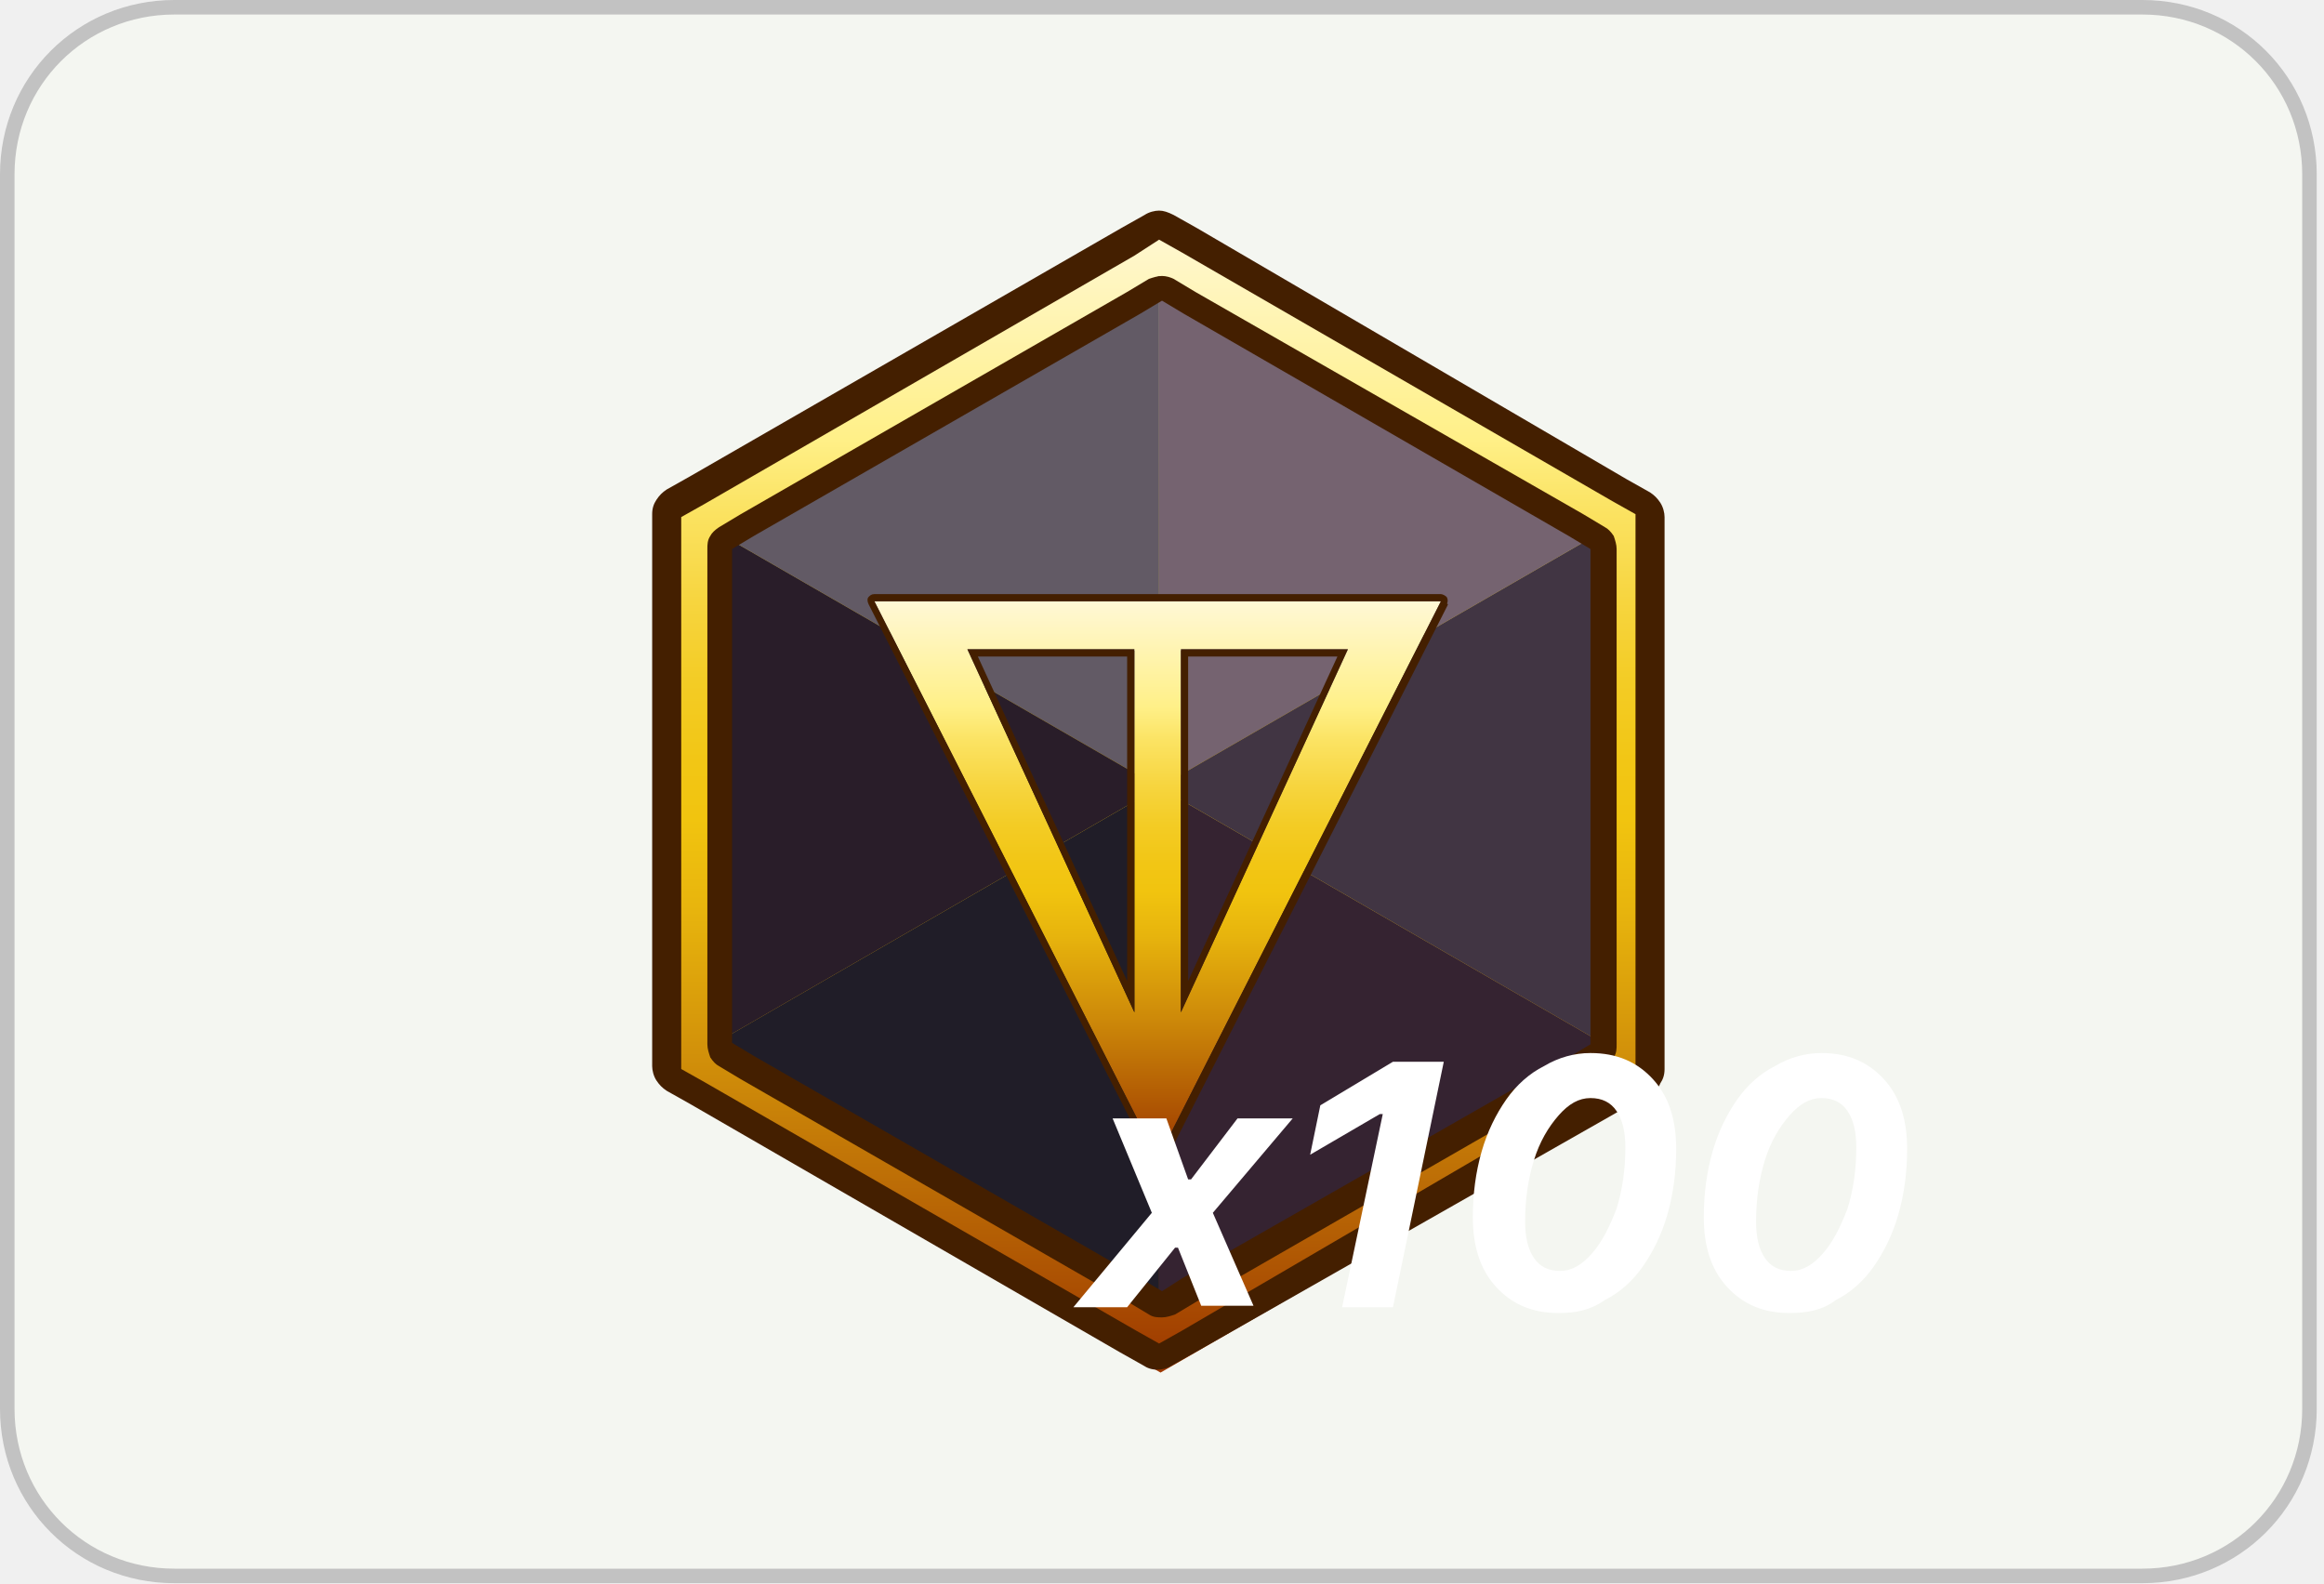
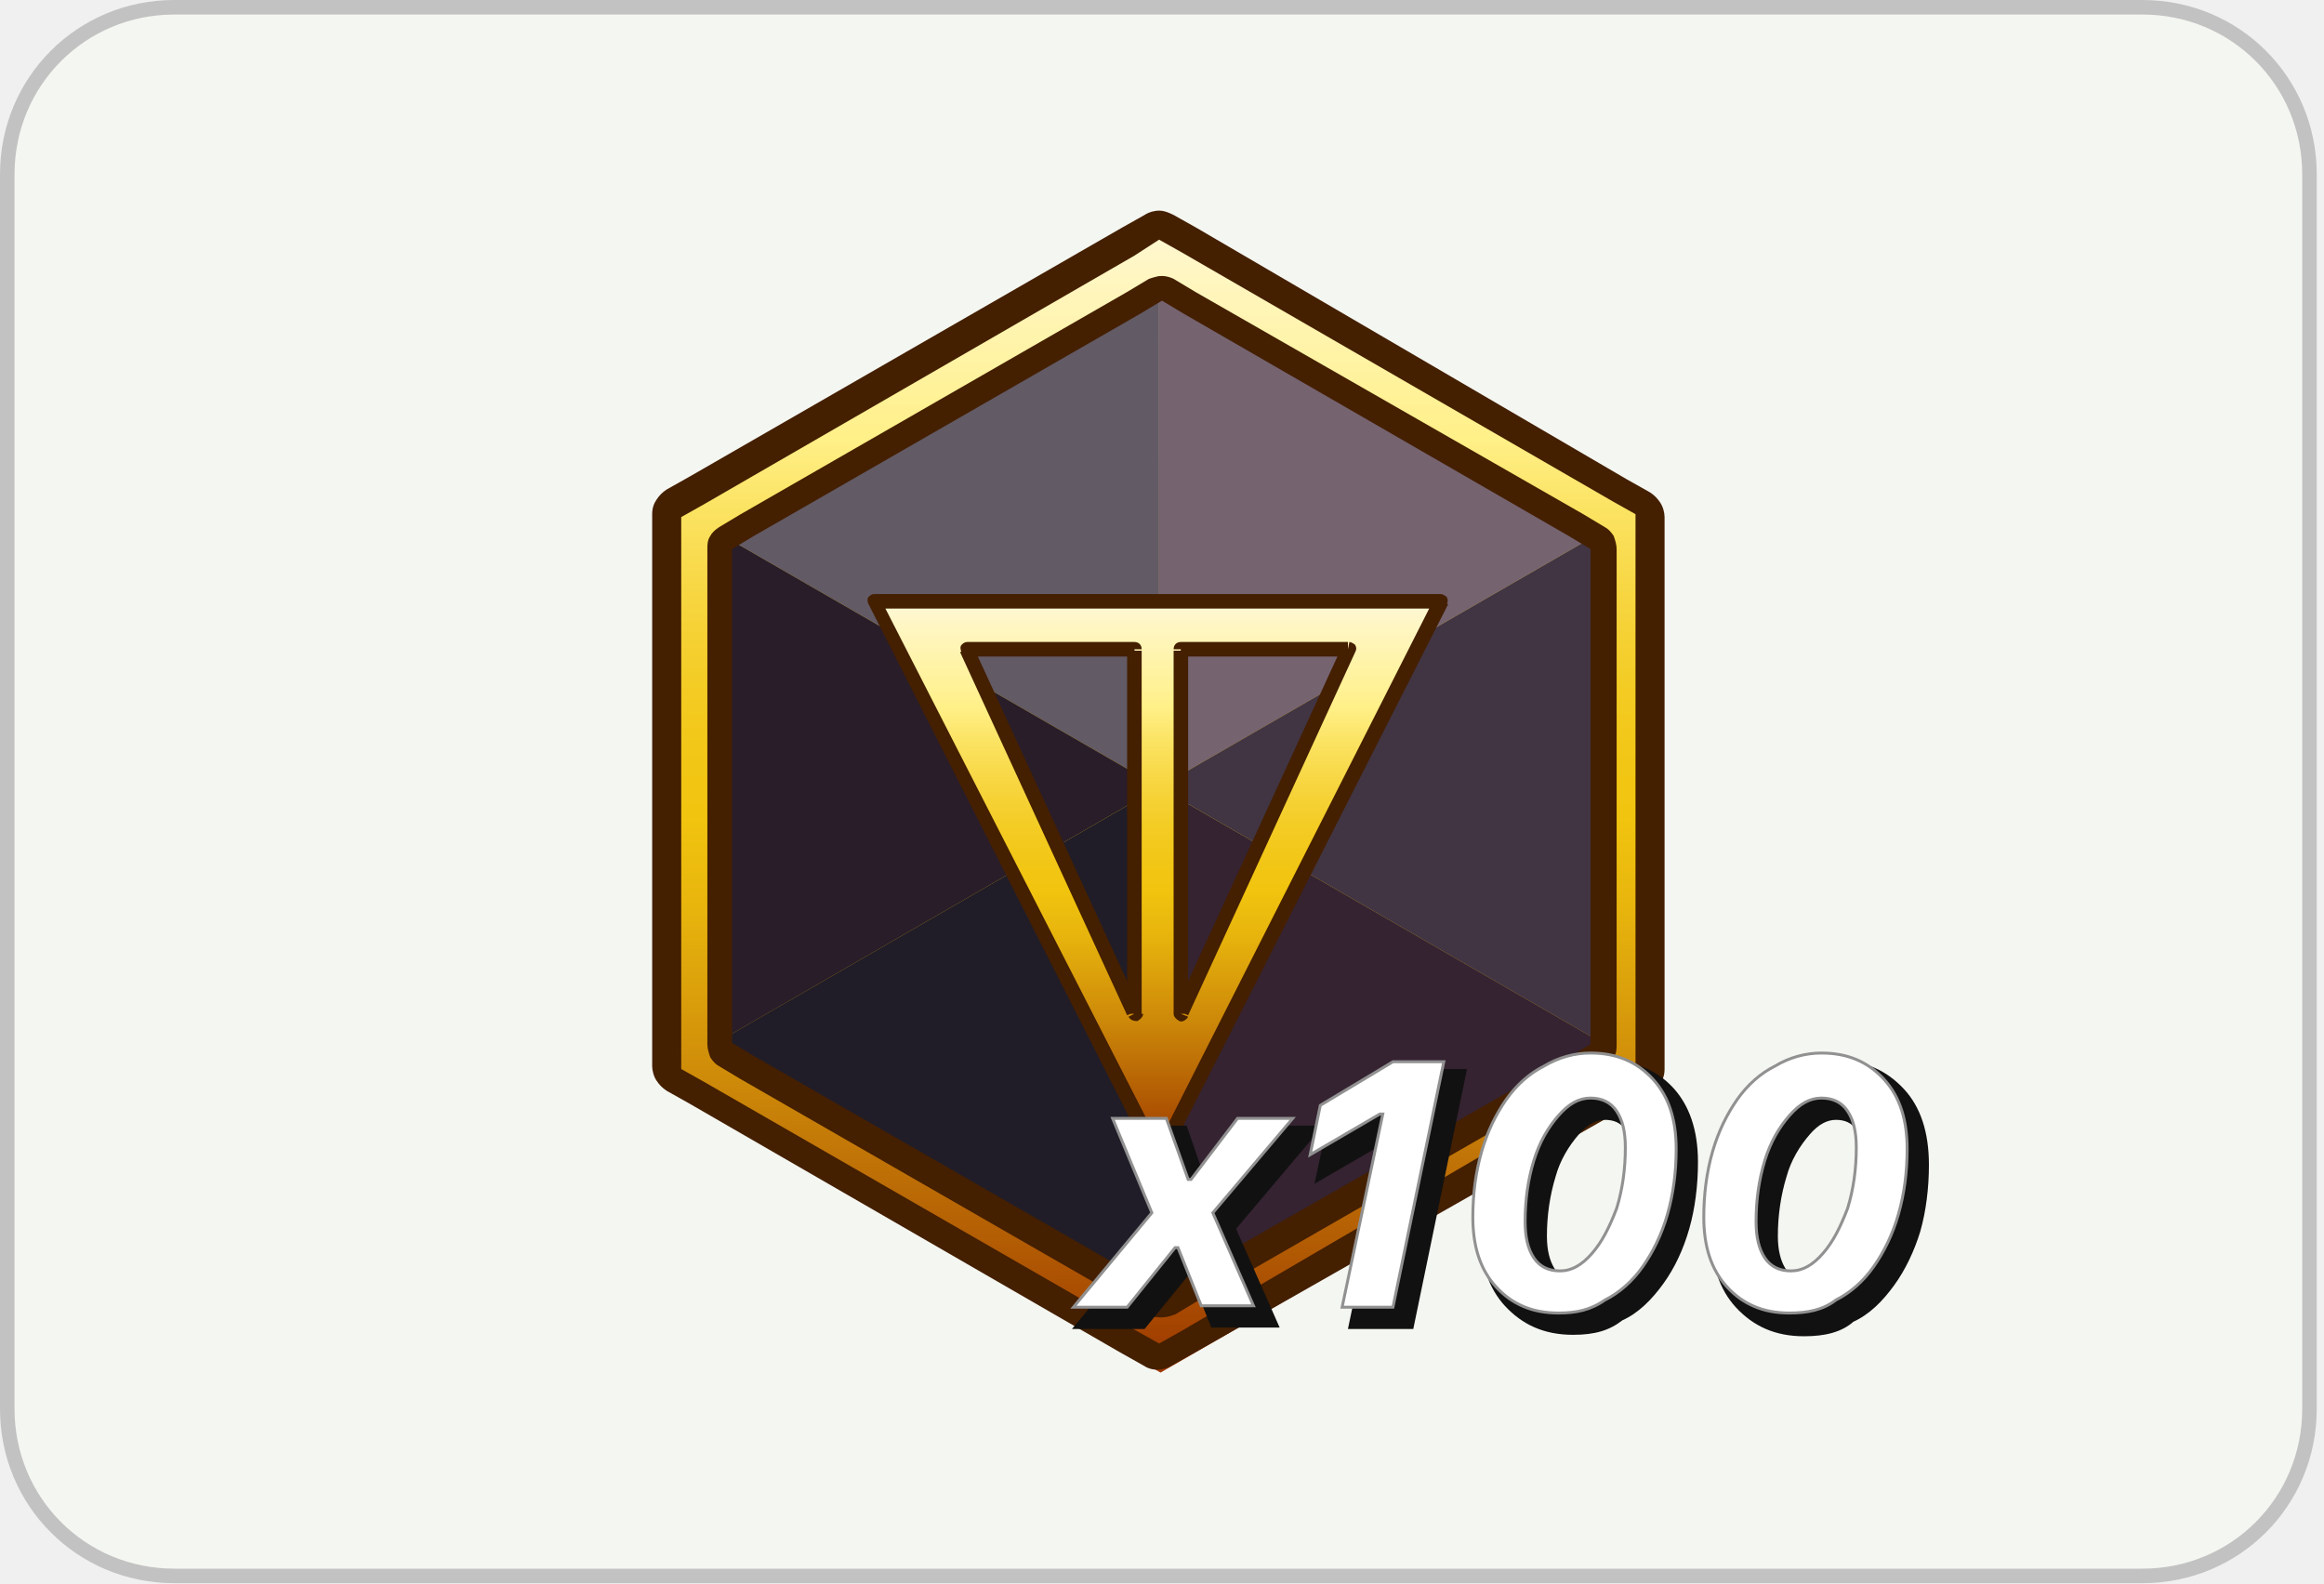
<svg xmlns="http://www.w3.org/2000/svg" version="1.1" id="Слой_1" x="0px" y="0px" viewBox="0 0 160 109" style="enable-background:new 0 0 160 109;" xml:space="preserve">
  <style type="text/css">
	.st0{fill:#F4F6F1;}
	.st1{fill:none;stroke:#C2C2C2;}
	.st2{fill:url(#SVGID_1_);}
	.st3{fill:#625A65;}
	.st4{fill:#291D29;}
	.st5{fill:#201D28;}
	.st6{fill:#756370;}
	.st7{fill:#352331;}
	.st8{fill:#413543;}
	.st9{fill:#441F00;}
- 	.st10{fill-rule:evenodd;clip-rule:evenodd;fill:url(#SVGID_00000069374747330024055150000018080075009269376177_);}
- 	.st11{fill:#FFFFFF;filter:url(#Adobe_OpacityMaskFilter);}
- 	.st12{fill-rule:evenodd;clip-rule:evenodd;}
- 	.st13{mask:url(#path-11-outside-1_546_5019_00000050628245911385974480000012217529877654620822_);fill:#441F00;}
- 	.st14{fill:#FFFFFF;}
+ 	.st10{fill-rule:evenodd;clip-rule:evenodd;fill:url(#SVGID_00000074429204812684843390000000839852799492753850_);}
+ 	.st11{fill:#111111;}
+ 	.st12{fill:#FFFFFF;stroke:#919191;stroke-width:0.2;stroke-miterlimit:10;}
</style>
  <path class="st0" d="M12,0.5h135.5c6.4,0,11.5,5.1,11.5,11.5v85c0,6.4-5.1,11.5-11.5,11.5H12c-6.4,0-11.5-5.1-11.5-11.5V12  C0.5,5.6,5.6,0.5,12,0.5z" />
  <path class="st1" d="M12,0.5h135.5c6.4,0,11.5,5.1,11.5,11.5v85c0,6.4-5.1,11.5-11.5,11.5H12c-6.4,0-11.5-5.1-11.5-11.5V12  C0.5,5.6,5.6,0.5,12,0.5z" />
-   <linearGradient id="SVGID_1_" gradientUnits="userSpaceOnUse" x1="79.85" y1="14.776" x2="79.85" y2="94.136" gradientTransform="matrix(1 0 0 -1 0 109.276)">
+   <linearGradient id="SVGID_1_" gradientUnits="userSpaceOnUse" x1="79.85" y1="580.5" x2="79.85" y2="501.1" gradientTransform="matrix(1 0 0 1 0 -486)">
    <stop offset="0" style="stop-color:#9C3600" />
    <stop offset="4.000000e-02" style="stop-color:#A44401" />
    <stop offset="0.25" style="stop-color:#CD8909" />
    <stop offset="0.4" style="stop-color:#E7B40D" />
    <stop offset="0.48" style="stop-color:#F1C40F" />
    <stop offset="0.53" style="stop-color:#F2C615" />
    <stop offset="0.6" style="stop-color:#F3CC25" />
    <stop offset="0.67" style="stop-color:#F7D53F" />
    <stop offset="0.75" style="stop-color:#FBE363" />
    <stop offset="0.81" style="stop-color:#FFF088" />
    <stop offset="1" style="stop-color:#FFF8D6" />
  </linearGradient>
  <path class="st2" d="M79.9,15.1L114.2,35v39.7L79.9,94.5L45.5,74.7V35L79.9,15.1z" />
-   <path class="st3" d="M79.8,19l0,35.2L49.3,36.6L79.8,19z" />
+   <path class="st3" d="M79.8,19v35.2L49.3,36.6L79.8,19z" />
  <path class="st4" d="M79.8,54.2L49.3,71.8V36.6L79.8,54.2z" />
-   <path class="st5" d="M79.8,54.2l0,35.2L49.3,71.8L79.8,54.2z" />
+   <path class="st5" d="M79.8,54.2v35.2L49.3,71.8L79.8,54.2z" />
  <path class="st6" d="M79.8,19l30.5,17.6L79.8,54.2V19z" />
  <path class="st7" d="M79.8,54.2l30.5,17.6L79.8,89.4V54.2z" />
  <path class="st8" d="M79.8,54.2l30.5-17.6v35.2L79.8,54.2z" />
-   <path class="st9" d="M79.8,16.5l1.6,0.9L111,34.5l1.6,0.9v38l-1.6,0.9L81.4,91.6l-1.6,0.9l-1.6-0.9L48.5,74.5l-1.6-0.9v-38l1.6-0.9  l29.6-17.1L79.8,16.5z M79.8,14.5c-0.3,0-0.7,0.1-1,0.3l-1.6,0.9L47.5,32.8l-1.6,0.9c-0.3,0.2-0.5,0.4-0.7,0.7  c-0.2,0.3-0.3,0.6-0.3,1v38c0,0.3,0.1,0.7,0.3,1c0.2,0.3,0.4,0.5,0.7,0.7l1.6,0.9l29.6,17.1l1.6,0.9c0.3,0.2,0.6,0.3,1,0.3  c0.3,0,0.7-0.1,1-0.3l1.6-0.9L112,76.2l1.6-0.9c0.3-0.2,0.6-0.4,0.7-0.7c0.2-0.3,0.3-0.6,0.3-1v-38c0-0.3-0.1-0.7-0.3-1  c-0.2-0.3-0.4-0.5-0.7-0.7l-1.6-0.9L82.4,15.7l-1.6-0.9C80.4,14.6,80.1,14.5,79.8,14.5L79.8,14.5z" />
-   <path class="st9" d="M80,20.7l1.5,0.9L108,36.9l1.5,0.9v34.1l-1.5,0.9L81.4,88L80,88.9L78.5,88L51.9,72.7l-1.5-0.9V37.8l1.5-0.9  l26.6-15.3L80,20.7z M80,19c-0.3,0-0.6,0.1-0.9,0.2l-1.5,0.9L51,35.4l-1.5,0.9c-0.3,0.2-0.5,0.4-0.6,0.6c-0.2,0.3-0.2,0.6-0.2,0.9  v34.1c0,0.3,0.1,0.6,0.2,0.9c0.2,0.3,0.4,0.5,0.6,0.6l1.5,0.9l26.6,15.3l1.5,0.9c0.3,0.2,0.6,0.2,0.9,0.2c0.3,0,0.6-0.1,0.9-0.2  l1.5-0.9l26.6-15.3l1.5-0.9c0.3-0.2,0.5-0.4,0.6-0.6c0.2-0.3,0.2-0.6,0.2-0.9V37.8c0-0.3-0.1-0.6-0.2-0.9c-0.2-0.3-0.4-0.5-0.6-0.6  l-1.5-0.9L82.3,20.1l-1.5-0.9C80.6,19.1,80.3,19,80,19L80,19z" />
-   <linearGradient id="SVGID_00000085249047951164950540000005672043242234695575_" gradientUnits="userSpaceOnUse" x1="79.722" y1="29.496" x2="79.722" y2="67.896" gradientTransform="matrix(1 0 0 -1 0 109.276)">
+   <path class="st9" d="M79.8,16.5l1.6,0.9L111,34.5l1.6,0.9v38l-1.6,0.9L81.4,91.6l-1.6,0.9l-1.6-0.9L48.5,74.5l-1.6-0.9v-38l1.6-0.9  l29.6-17.1L79.8,16.5z M79.8,14.5c-0.3,0-0.7,0.1-1,0.3l-1.6,0.9L47.5,32.8l-1.6,0.9c-0.3,0.2-0.5,0.4-0.7,0.7s-0.3,0.6-0.3,1v38  c0,0.3,0.1,0.7,0.3,1s0.4,0.5,0.7,0.7l1.6,0.9l29.6,17.1l1.6,0.9c0.3,0.2,0.6,0.3,1,0.3c0.3,0,0.7-0.1,1-0.3l1.6-0.9L112,76.2  l1.6-0.9c0.3-0.2,0.6-0.4,0.7-0.7c0.2-0.3,0.3-0.6,0.3-1v-38c0-0.3-0.1-0.7-0.3-1c-0.2-0.3-0.4-0.5-0.7-0.7L112,33L82.4,15.7  l-1.6-0.9C80.4,14.6,80.1,14.5,79.8,14.5L79.8,14.5z" />
+   <path class="st9" d="M80,20.7l1.5,0.9L108,36.9l1.5,0.9v34.1l-1.5,0.9L81.4,88L80,88.9L78.5,88L51.9,72.7l-1.5-0.9v-34l1.5-0.9  l26.6-15.3L80,20.7z M80,19c-0.3,0-0.6,0.1-0.9,0.2l-1.5,0.9L51,35.4l-1.5,0.9c-0.3,0.2-0.5,0.4-0.6,0.6c-0.2,0.3-0.2,0.6-0.2,0.9  v34.1c0,0.3,0.1,0.6,0.2,0.9c0.2,0.3,0.4,0.5,0.6,0.6l1.5,0.9l26.6,15.3l1.5,0.9c0.3,0.2,0.6,0.2,0.9,0.2s0.6-0.1,0.9-0.2l1.5-0.9  L109,74.3l1.5-0.9c0.3-0.2,0.5-0.4,0.6-0.6c0.2-0.3,0.2-0.6,0.2-0.9V37.8c0-0.3-0.1-0.6-0.2-0.9c-0.2-0.3-0.4-0.5-0.6-0.6l-1.5-0.9  L82.3,20.1l-1.5-0.9C80.6,19.1,80.3,19,80,19L80,19z" />
+   <linearGradient id="SVGID_00000005971443981702356440000017635371338696599721_" gradientUnits="userSpaceOnUse" x1="79.7" y1="565.8" x2="79.7" y2="527.4" gradientTransform="matrix(1 0 0 1 0 -486)">
    <stop offset="0" style="stop-color:#9C3600" />
    <stop offset="4.000000e-02" style="stop-color:#A44401" />
    <stop offset="0.25" style="stop-color:#CD8909" />
    <stop offset="0.4" style="stop-color:#E7B40D" />
    <stop offset="0.48" style="stop-color:#F1C40F" />
    <stop offset="0.53" style="stop-color:#F2C615" />
    <stop offset="0.6" style="stop-color:#F3CC25" />
    <stop offset="0.67" style="stop-color:#F7D53F" />
    <stop offset="0.75" style="stop-color:#FBE363" />
    <stop offset="0.81" style="stop-color:#FFF088" />
    <stop offset="1" style="stop-color:#FFF8D6" />
  </linearGradient>
-   <path style="fill-rule:evenodd;clip-rule:evenodd;fill:url(#SVGID_00000085249047951164950540000005672043242234695575_);" d="  M99.2,41.4L79.7,79.8L60.2,41.4H99.2z M78.1,44.7v25l-11.5-25H78.1z M81.3,44.7v25l11.5-25H81.3z" />
-   <defs>
-     <filter id="Adobe_OpacityMaskFilter" filterUnits="userSpaceOnUse" x="59.7" y="40.9" width="40" height="39.4">
-       <feColorMatrix type="matrix" values="1 0 0 0 0  0 1 0 0 0  0 0 1 0 0  0 0 0 1 0" />
-     </filter>
-   </defs>
-   <mask maskUnits="userSpaceOnUse" x="59.7" y="40.9" width="40" height="39.4" id="path-11-outside-1_546_5019_00000050628245911385974480000012217529877654620822_">
-     <rect x="59.2" y="40.4" class="st11" width="41" height="40" />
-     <path class="st12" d="M99.2,41.4L79.7,79.8L60.2,41.4H99.2z M78.1,44.7v25l-11.5-25H78.1z M81.3,44.7v25l11.5-25H81.3z" />
-   </mask>
-   <path class="st13" d="M79.7,79.8L79.3,80c0.1,0.2,0.3,0.3,0.4,0.3c0.2,0,0.4-0.1,0.4-0.3L79.7,79.8z M99.2,41.4l0.4,0.2  c0.1-0.2,0.1-0.3,0-0.5c-0.1-0.1-0.3-0.2-0.4-0.2V41.4z M60.2,41.4v-0.5c-0.2,0-0.3,0.1-0.4,0.2c-0.1,0.1-0.1,0.3,0,0.5L60.2,41.4z   M78.1,69.8L77.7,70c0.1,0.2,0.3,0.3,0.6,0.3c0.2-0.1,0.4-0.3,0.4-0.5H78.1z M78.1,44.7h0.5c0-0.3-0.2-0.5-0.5-0.5V44.7z M66.6,44.7  v-0.5c-0.2,0-0.3,0.1-0.4,0.2c-0.1,0.1-0.1,0.3,0,0.5L66.6,44.7z M81.3,69.8h-0.5c0,0.2,0.2,0.4,0.4,0.5c0.2,0.1,0.5-0.1,0.6-0.3  L81.3,69.8z M81.3,44.7v-0.5c-0.3,0-0.5,0.2-0.5,0.5H81.3z M92.8,44.7l0.5,0.2c0.1-0.2,0.1-0.3,0-0.5c-0.1-0.1-0.3-0.2-0.4-0.2V44.7  z M80.2,80l19.5-38.4l-0.9-0.5L79.3,79.6L80.2,80z M59.8,41.6L79.3,80l0.9-0.5L60.6,41.2L59.8,41.6z M99.2,40.9h-39v1h39V40.9z   M78.6,69.8v-25h-1v25H78.6z M66.1,44.9l11.5,25l0.9-0.4l-11.5-25L66.1,44.9z M78.1,44.2H66.6v1h11.5V44.2z M81.8,69.8v-25h-1v25  H81.8z M92.4,44.5l-11.5,25l0.9,0.4l11.5-25L92.4,44.5z M81.3,45.2h11.5v-1H81.3V45.2z" />
+   <path style="fill-rule:evenodd;clip-rule:evenodd;fill:url(#SVGID_00000005971443981702356440000017635371338696599721_);" d="  M99.2,41.4L79.7,79.8L60.2,41.4H99.2z M78.1,44.7v25l-11.5-25C66.6,44.7,78.1,44.7,78.1,44.7z M81.3,44.7v25l11.5-25  C92.8,44.7,81.3,44.7,81.3,44.7z" />
+   <path class="st9" d="M79.7,79.8L79.3,80c0.1,0.2,0.3,0.3,0.4,0.3c0.2,0,0.4-0.1,0.4-0.3L79.7,79.8z M99.2,41.4l0.4,0.2  c0.1-0.2,0.1-0.3,0-0.5c-0.1-0.1-0.3-0.2-0.4-0.2V41.4z M60.2,41.4v-0.5c-0.2,0-0.3,0.1-0.4,0.2c-0.1,0.1-0.1,0.3,0,0.5L60.2,41.4z   M78.1,69.8L77.7,70c0.1,0.2,0.3,0.3,0.6,0.3c0.2-0.1,0.4-0.3,0.4-0.5H78.1z M78.1,44.7h0.5c0-0.3-0.2-0.5-0.5-0.5V44.7z M66.6,44.7  v-0.5c-0.2,0-0.3,0.1-0.4,0.2c-0.1,0.1-0.1,0.3,0,0.5L66.6,44.7z M81.3,69.8h-0.5c0,0.2,0.2,0.4,0.4,0.5c0.2,0.1,0.5-0.1,0.6-0.3  L81.3,69.8z M81.3,44.7v-0.5c-0.3,0-0.5,0.2-0.5,0.5H81.3z M92.8,44.7l0.5,0.2c0.1-0.2,0.1-0.3,0-0.5c-0.1-0.1-0.3-0.2-0.4-0.2  L92.8,44.7L92.8,44.7z M80.2,80l19.5-38.4l-0.9-0.5L79.3,79.6L80.2,80z M59.8,41.6L79.3,80l0.9-0.5L60.6,41.2L59.8,41.6z M99.2,40.9  h-39v1h39V40.9z M78.6,69.8v-25h-1v25H78.6z M66.1,44.9l11.5,25l0.9-0.4L67,44.5L66.1,44.9z M78.1,44.2H66.6v1h11.5V44.2z   M81.8,69.8v-25h-1v25H81.8z M92.4,44.5l-11.5,25l0.9,0.4l11.5-25L92.4,44.5z M81.3,45.2h11.5v-1H81.3V45.2z" />
  <g>
-     <path class="st14" d="M81.1,85.9h-0.2L77.6,90h-3.7l5.4-6.5l-2.7-6.5h3.7l1.5,4.2h0.2l3.2-4.2H89l-5.5,6.5l2.8,6.4h-3.6L81.1,85.9z    M92.4,90l2.8-13.3H95l-4.8,2.8l0.7-3.4l5-3h3.5L95.9,90H92.4z M107.3,90.4c-1.8,0-3.2-0.6-4.3-1.8c-1.1-1.2-1.6-2.8-1.6-4.8   c0-1.6,0.2-3.1,0.6-4.5c0.4-1.4,1-2.6,1.7-3.6c0.7-1,1.6-1.8,2.6-2.3c1-0.6,2.1-0.9,3.2-0.9c1.8,0,3.2,0.6,4.3,1.8   c1.1,1.2,1.6,2.8,1.6,4.8c0,1.6-0.2,3.1-0.6,4.5c-0.4,1.4-1,2.6-1.7,3.6c-0.7,1-1.6,1.8-2.6,2.3C109.5,90.2,108.5,90.4,107.3,90.4z    M105,84.1c0,1.1,0.2,1.9,0.6,2.5c0.4,0.6,1,0.9,1.8,0.9c0.8,0,1.5-0.4,2.2-1.2c0.7-0.8,1.2-1.8,1.7-3.1c0.4-1.3,0.6-2.7,0.6-4.2   c0-1.1-0.2-1.9-0.6-2.5c-0.4-0.6-1-0.9-1.8-0.9c-0.8,0-1.5,0.4-2.2,1.2c-0.7,0.8-1.3,1.8-1.7,3.1C105.2,81.2,105,82.6,105,84.1z    M123.2,90.4c-1.8,0-3.2-0.6-4.3-1.8s-1.6-2.8-1.6-4.8c0-1.6,0.2-3.1,0.6-4.5c0.4-1.4,1-2.6,1.7-3.6c0.7-1,1.6-1.8,2.6-2.3   c1-0.6,2.1-0.9,3.2-0.9c1.8,0,3.2,0.6,4.3,1.8c1.1,1.2,1.6,2.8,1.6,4.8c0,1.6-0.2,3.1-0.6,4.5c-0.4,1.4-1,2.6-1.7,3.6   c-0.7,1-1.6,1.8-2.6,2.3C125.5,90.2,124.4,90.4,123.2,90.4z M120.9,84.1c0,1.1,0.2,1.9,0.6,2.5c0.4,0.6,1,0.9,1.8,0.9   c0.8,0,1.5-0.4,2.2-1.2c0.7-0.8,1.2-1.8,1.7-3.1c0.4-1.3,0.6-2.7,0.6-4.2c0-1.1-0.2-1.9-0.6-2.5c-0.4-0.6-1-0.9-1.8-0.9   c-0.8,0-1.5,0.4-2.2,1.2c-0.7,0.8-1.3,1.8-1.7,3.1C121.1,81.2,120.9,82.6,120.9,84.1z" />
+     <g>
+       <polygon class="st11" points="91.1,77.5 86,77.5 83,81.3 81.7,77.5 76.9,77.5 79.7,84.4 73.8,91.5 78.8,91.5 81.9,87.7 83.4,91.4     88.1,91.4 85.1,84.6   " />
+       <polygon class="st11" points="91.5,76.8 90.5,81.5 95.5,78.6 92.8,91.5 97.3,91.5 101,73.6 96.8,73.6   " />
+       <path class="st11" d="M110.5,73c-1.2,0-2.4,0.3-3.4,1c-1.1,0.5-2,1.4-2.8,2.5c-0.8,1.1-1.4,2.4-1.8,3.7c-0.4,1.4-0.6,3-0.6,4.6    c0,2.2,0.6,3.9,1.7,5.1c1.2,1.3,2.7,2,4.7,2c1.5,0,2.5-0.3,3.4-1c1.1-0.5,2-1.4,2.8-2.5c0.8-1.1,1.4-2.4,1.8-3.8    c0.4-1.4,0.6-3,0.6-4.6c0-2.2-0.6-3.9-1.7-5.1C114,73.6,112.4,73,110.5,73z M108.4,88c-0.6,0-1.1-0.2-1.4-0.7    c-0.3-0.5-0.5-1.2-0.5-2.2c0-1.4,0.2-2.8,0.6-4.1c0.3-1.1,0.9-2.1,1.6-2.9c0.6-0.7,1.2-1,1.8-1c0.6,0,1.1,0.2,1.4,0.7    c0.3,0.5,0.5,1.2,0.5,2.2c0,1.4-0.2,2.8-0.6,4c-0.5,1.4-1,2.3-1.6,3C109.6,87.7,109,88,108.4,88z" />
+       <path class="st11" d="M131.1,75c-1.2-1.3-2.7-2-4.7-2c-1.2,0-2.4,0.3-3.4,1c-1.1,0.5-2,1.4-2.8,2.5c-0.8,1.1-1.4,2.4-1.8,3.8    c-0.4,1.4-0.6,3-0.6,4.6c0,2.2,0.6,3.9,1.7,5.1c1.2,1.3,2.7,2,4.7,2c1.5,0,2.6-0.3,3.4-1c1.1-0.5,2-1.4,2.8-2.5    c0.8-1.1,1.4-2.4,1.8-3.7c0.4-1.4,0.6-3,0.6-4.6C132.8,77.9,132.2,76.2,131.1,75z M128.3,80c0,1.4-0.2,2.8-0.6,4    c-0.5,1.4-1,2.3-1.6,3c-0.6,0.7-1.2,1-1.8,1c-0.6,0-1.1-0.2-1.4-0.7c-0.3-0.5-0.5-1.2-0.5-2.2c0-1.4,0.2-2.8,0.6-4.1    c0.3-1.1,0.9-2.1,1.6-2.9c0.6-0.7,1.2-1,1.8-1c0.6,0,1.1,0.2,1.4,0.7C128.1,78.3,128.3,79,128.3,80z" />
+     </g>
+     <g>
+       <path class="st12" d="M81.1,85.9h-0.2L77.6,90h-3.7l5.4-6.5L76.6,77h3.7l1.5,4.2H82l3.2-4.2H89l-5.5,6.5l2.8,6.4h-3.6L81.1,85.9z     M92.4,90l2.8-13.3H95l-4.8,2.8l0.7-3.4l5-3h3.5L95.9,90H92.4z M107.3,90.4c-1.8,0-3.2-0.6-4.3-1.8c-1.1-1.2-1.6-2.8-1.6-4.8    c0-1.6,0.2-3.1,0.6-4.5s1-2.6,1.7-3.6s1.6-1.8,2.6-2.3c1-0.6,2.1-0.9,3.2-0.9c1.8,0,3.2,0.6,4.3,1.8c1.1,1.2,1.6,2.8,1.6,4.8    c0,1.6-0.2,3.1-0.6,4.5s-1,2.6-1.7,3.6s-1.6,1.8-2.6,2.3C109.5,90.2,108.5,90.4,107.3,90.4z M105,84.1c0,1.1,0.2,1.9,0.6,2.5    s1,0.9,1.8,0.9s1.5-0.4,2.2-1.2c0.7-0.8,1.2-1.8,1.7-3.1c0.4-1.3,0.6-2.7,0.6-4.2c0-1.1-0.2-1.9-0.6-2.5s-1-0.9-1.8-0.9    s-1.5,0.4-2.2,1.2c-0.7,0.8-1.3,1.8-1.7,3.1C105.2,81.2,105,82.6,105,84.1z M123.2,90.4c-1.8,0-3.2-0.6-4.3-1.8s-1.6-2.8-1.6-4.8    c0-1.6,0.2-3.1,0.6-4.5s1-2.6,1.7-3.6s1.6-1.8,2.6-2.3c1-0.6,2.1-0.9,3.2-0.9c1.8,0,3.2,0.6,4.3,1.8c1.1,1.2,1.6,2.8,1.6,4.8    c0,1.6-0.2,3.1-0.6,4.5c-0.4,1.4-1,2.6-1.7,3.6s-1.6,1.8-2.6,2.3C125.5,90.2,124.4,90.4,123.2,90.4z M120.9,84.1    c0,1.1,0.2,1.9,0.6,2.5s1,0.9,1.8,0.9s1.5-0.4,2.2-1.2c0.7-0.8,1.2-1.8,1.7-3.1c0.4-1.3,0.6-2.7,0.6-4.2c0-1.1-0.2-1.9-0.6-2.5    s-1-0.9-1.8-0.9s-1.5,0.4-2.2,1.2c-0.7,0.8-1.3,1.8-1.7,3.1C121.1,81.2,120.9,82.6,120.9,84.1z" />
+     </g>
  </g>
</svg>
